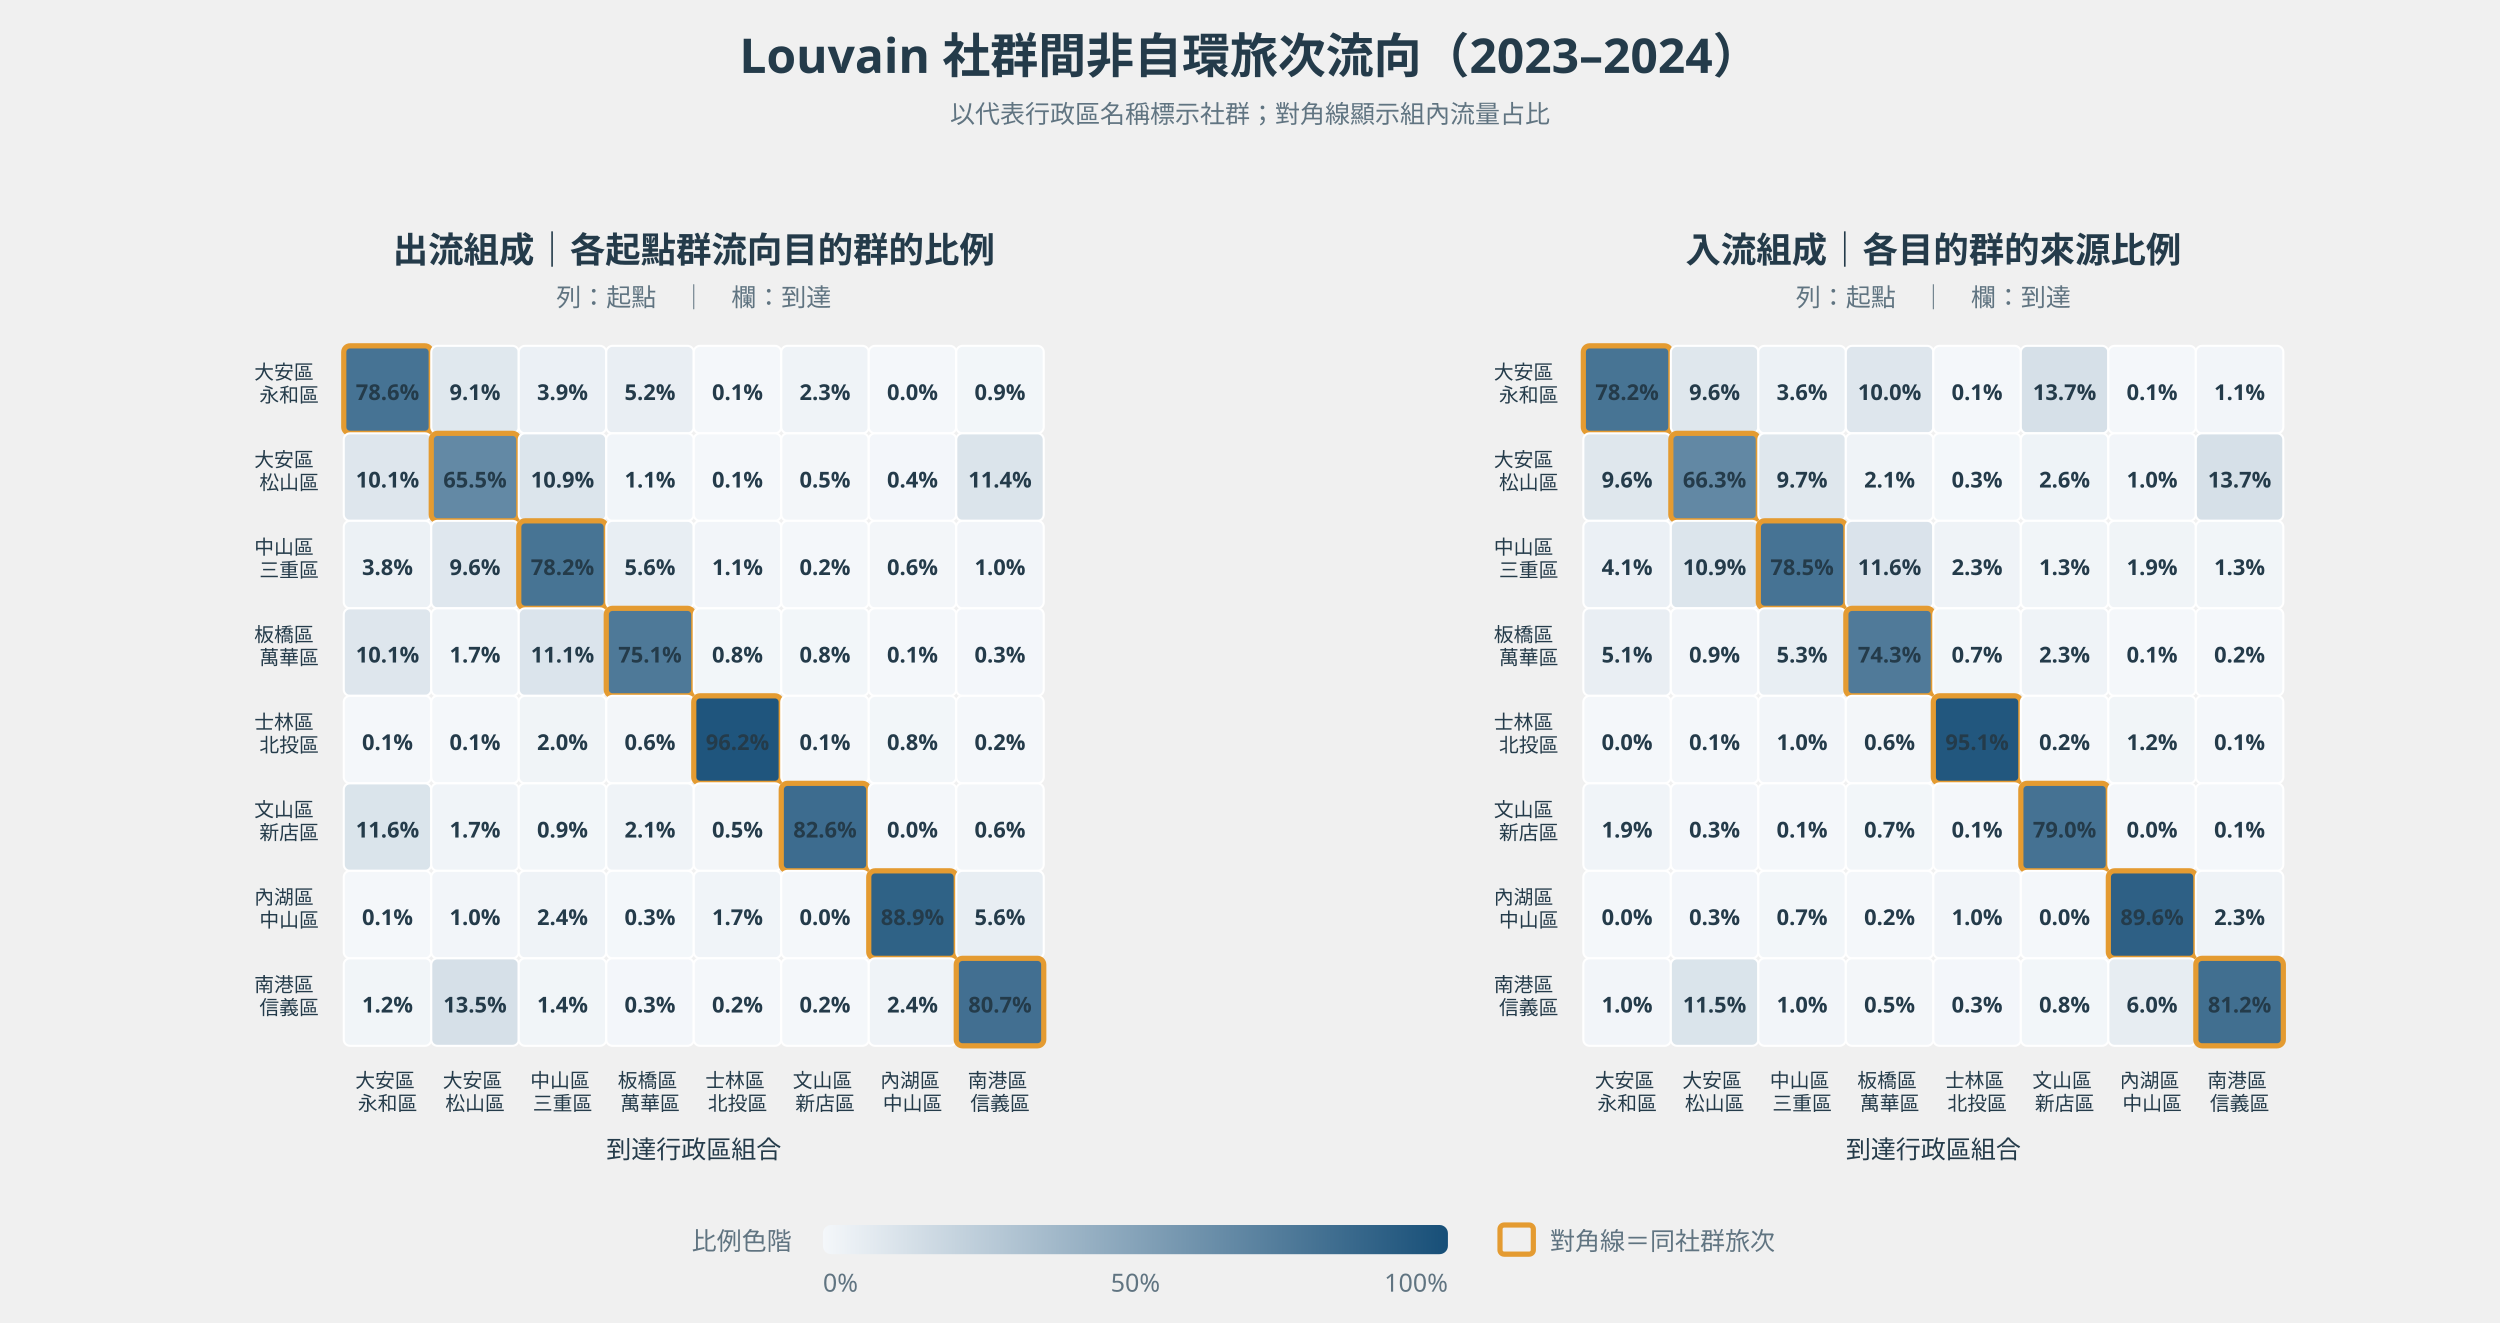
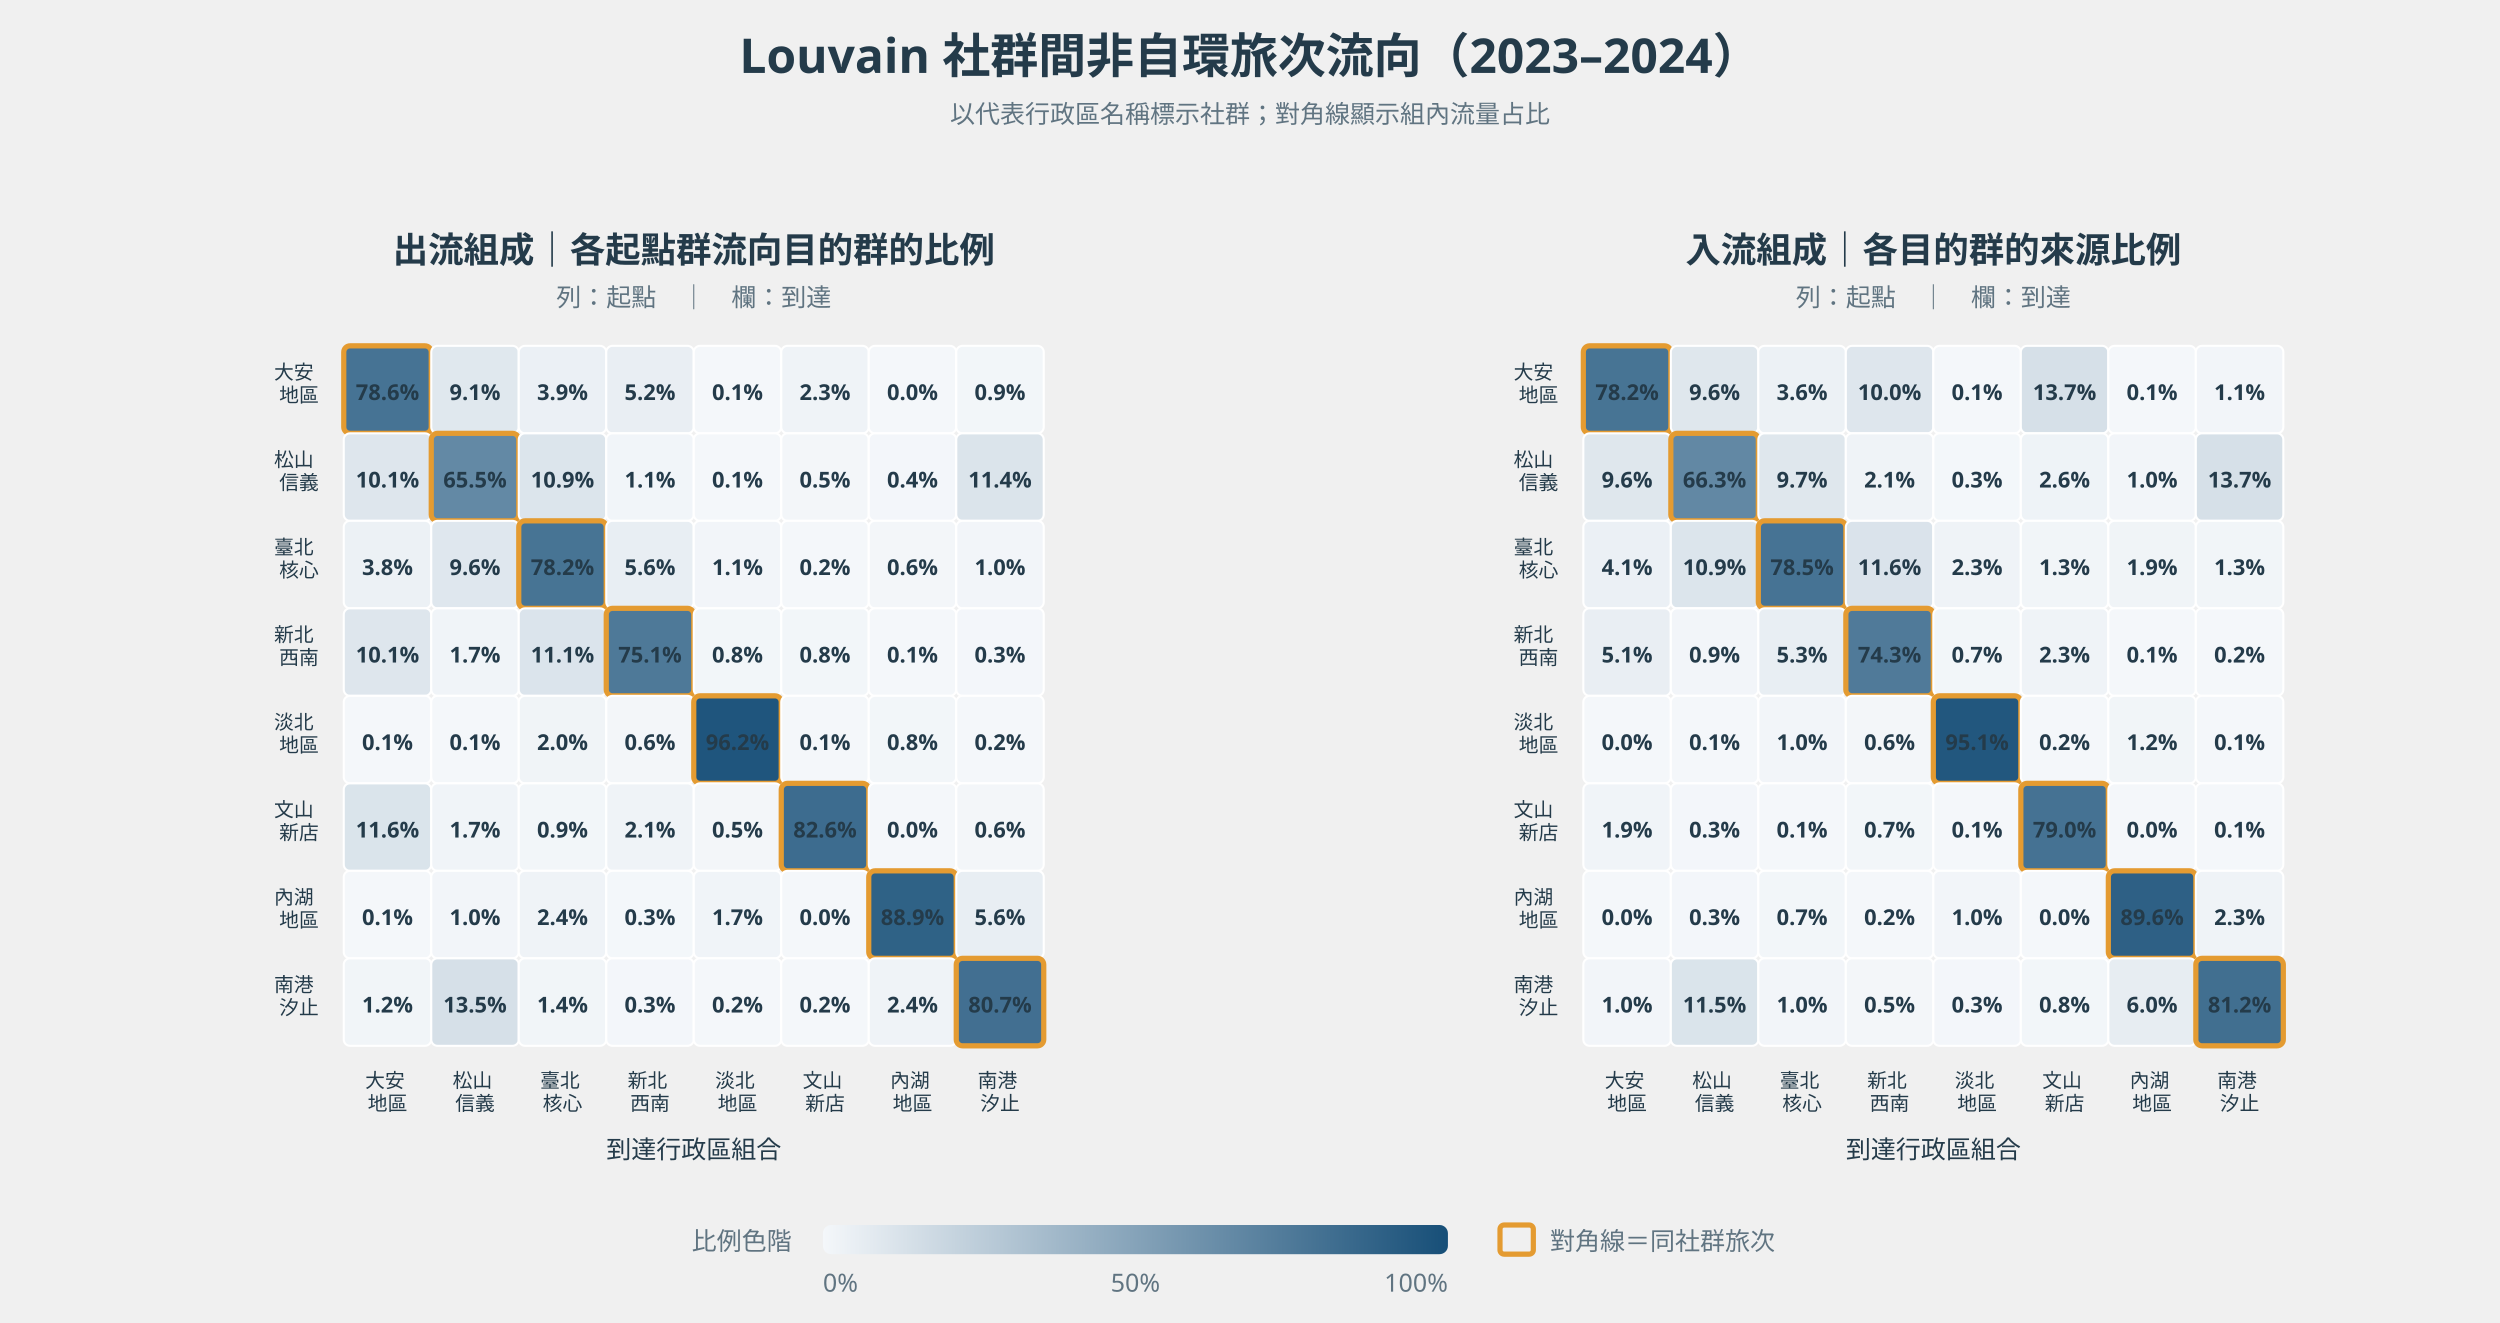
<svg xmlns="http://www.w3.org/2000/svg" viewBox="0 0 1200 635" role="img" aria-labelledby="title desc">
  <style>
text{font-family:"Noto Sans TC","Microsoft JhengHei","PingFang TC",sans-serif;fill:#243b4a}.chart-title{font-size:23px;font-weight:700}.panel-title{font-size:17px;font-weight:700}.axis-note{font-size:12px;fill:#607481}.tick{font-size:9.5px}.value{font-size:10.5px;font-weight:600}.axis-label{font-size:12px}
</style>
  <text x="600" y="35" text-anchor="middle" class="chart-title">Louvain 社群間非自環旅次流向（2023–2024）</text>
  <text x="600" y="59" text-anchor="middle" class="axis-note">以代表行政區名稱標示社群；對角線顯示組內流量占比</text>
  <text x="333" y="126" text-anchor="middle" class="panel-title">出流組成｜各起點群流向目的群的比例</text>
  <text x="333" y="147" text-anchor="middle" class="axis-note">列：起點　｜　欄：到達</text>
  <text x="153" y="182" text-anchor="end" class="tick">
-     <tspan x="153" dy="0">大安區</tspan>
-     <tspan x="153" dy="11">永和區</tspan>
+     <tspan x="153" dy="0">大安</tspan>
+     <tspan x="153" dy="11">地區</tspan>
  </text>
  <g>
    <rect x="165" y="166" width="42" height="42" rx="3" fill="#467394" stroke="#e49b31" stroke-width="2.5" />
    <text x="186" y="192" text-anchor="middle" class="value" fill="#fff">78.6%</text>
  </g>
  <g>
    <rect x="207" y="166" width="42" height="42" rx="3" fill="#e0e8ee" stroke="#ffffff" stroke-width="1" />
    <text x="228" y="192" text-anchor="middle" class="value" fill="#263d4b">9.1%</text>
  </g>
  <g>
    <rect x="249" y="166" width="42" height="42" rx="3" fill="#ebf0f5" stroke="#ffffff" stroke-width="1" />
    <text x="270" y="192" text-anchor="middle" class="value" fill="#263d4b">3.9%</text>
  </g>
  <g>
    <rect x="291" y="166" width="42" height="42" rx="3" fill="#e9eef3" stroke="#ffffff" stroke-width="1" />
    <text x="312" y="192" text-anchor="middle" class="value" fill="#263d4b">5.2%</text>
  </g>
  <g>
    <rect x="333" y="166" width="42" height="42" rx="3" fill="#f4f7fa" stroke="#ffffff" stroke-width="1" />
    <text x="354" y="192" text-anchor="middle" class="value" fill="#263d4b">0.1%</text>
  </g>
  <g>
    <rect x="375" y="166" width="42" height="42" rx="3" fill="#eff3f7" stroke="#ffffff" stroke-width="1" />
    <text x="396" y="192" text-anchor="middle" class="value" fill="#263d4b">2.3%</text>
  </g>
  <g>
    <rect x="417" y="166" width="42" height="42" rx="3" fill="#f4f7fa" stroke="#ffffff" stroke-width="1" />
    <text x="438" y="192" text-anchor="middle" class="value" fill="#263d4b">0.0%</text>
  </g>
  <g>
    <rect x="459" y="166" width="42" height="42" rx="3" fill="#f2f6f9" stroke="#ffffff" stroke-width="1" />
    <text x="480" y="192" text-anchor="middle" class="value" fill="#263d4b">0.9%</text>
  </g>
  <text x="153" y="224" text-anchor="end" class="tick">
-     <tspan x="153" dy="0">大安區</tspan>
-     <tspan x="153" dy="11">松山區</tspan>
+     <tspan x="153" dy="0">松山</tspan>
+     <tspan x="153" dy="11">信義</tspan>
  </text>
  <g>
    <rect x="165" y="208" width="42" height="42" rx="3" fill="#dee6ed" stroke="#ffffff" stroke-width="1" />
    <text x="186" y="234" text-anchor="middle" class="value" fill="#263d4b">10.1%</text>
  </g>
  <g>
    <rect x="207" y="208" width="42" height="42" rx="3" fill="#6389a5" stroke="#e49b31" stroke-width="2.5" />
    <text x="228" y="234" text-anchor="middle" class="value" fill="#fff">65.5%</text>
  </g>
  <g>
    <rect x="249" y="208" width="42" height="42" rx="3" fill="#dce5ec" stroke="#ffffff" stroke-width="1" />
    <text x="270" y="234" text-anchor="middle" class="value" fill="#263d4b">10.9%</text>
  </g>
  <g>
    <rect x="291" y="208" width="42" height="42" rx="3" fill="#f1f5f9" stroke="#ffffff" stroke-width="1" />
    <text x="312" y="234" text-anchor="middle" class="value" fill="#263d4b">1.1%</text>
  </g>
  <g>
    <rect x="333" y="208" width="42" height="42" rx="3" fill="#f4f7fa" stroke="#ffffff" stroke-width="1" />
    <text x="354" y="234" text-anchor="middle" class="value" fill="#263d4b">0.1%</text>
  </g>
  <g>
    <rect x="375" y="208" width="42" height="42" rx="3" fill="#f3f6f9" stroke="#ffffff" stroke-width="1" />
    <text x="396" y="234" text-anchor="middle" class="value" fill="#263d4b">0.5%</text>
  </g>
  <g>
    <rect x="417" y="208" width="42" height="42" rx="3" fill="#f3f6fa" stroke="#ffffff" stroke-width="1" />
    <text x="438" y="234" text-anchor="middle" class="value" fill="#263d4b">0.4%</text>
  </g>
  <g>
    <rect x="459" y="208" width="42" height="42" rx="3" fill="#dbe4eb" stroke="#ffffff" stroke-width="1" />
    <text x="480" y="234" text-anchor="middle" class="value" fill="#263d4b">11.4%</text>
  </g>
  <text x="153" y="266" text-anchor="end" class="tick">
-     <tspan x="153" dy="0">中山區</tspan>
-     <tspan x="153" dy="11">三重區</tspan>
+     <tspan x="153" dy="0">臺北</tspan>
+     <tspan x="153" dy="11">核心</tspan>
  </text>
  <g>
    <rect x="165" y="250" width="42" height="42" rx="3" fill="#ecf1f5" stroke="#ffffff" stroke-width="1" />
    <text x="186" y="276" text-anchor="middle" class="value" fill="#263d4b">3.8%</text>
  </g>
  <g>
    <rect x="207" y="250" width="42" height="42" rx="3" fill="#dfe7ee" stroke="#ffffff" stroke-width="1" />
    <text x="228" y="276" text-anchor="middle" class="value" fill="#263d4b">9.6%</text>
  </g>
  <g>
    <rect x="249" y="250" width="42" height="42" rx="3" fill="#477494" stroke="#e49b31" stroke-width="2.5" />
    <text x="270" y="276" text-anchor="middle" class="value" fill="#fff">78.2%</text>
  </g>
  <g>
    <rect x="291" y="250" width="42" height="42" rx="3" fill="#e8eef3" stroke="#ffffff" stroke-width="1" />
    <text x="312" y="276" text-anchor="middle" class="value" fill="#263d4b">5.6%</text>
  </g>
  <g>
    <rect x="333" y="250" width="42" height="42" rx="3" fill="#f2f5f9" stroke="#ffffff" stroke-width="1" />
    <text x="354" y="276" text-anchor="middle" class="value" fill="#263d4b">1.1%</text>
  </g>
  <g>
    <rect x="375" y="250" width="42" height="42" rx="3" fill="#f4f7fa" stroke="#ffffff" stroke-width="1" />
    <text x="396" y="276" text-anchor="middle" class="value" fill="#263d4b">0.2%</text>
  </g>
  <g>
    <rect x="417" y="250" width="42" height="42" rx="3" fill="#f3f6f9" stroke="#ffffff" stroke-width="1" />
    <text x="438" y="276" text-anchor="middle" class="value" fill="#263d4b">0.6%</text>
  </g>
  <g>
    <rect x="459" y="250" width="42" height="42" rx="3" fill="#f2f5f9" stroke="#ffffff" stroke-width="1" />
    <text x="480" y="276" text-anchor="middle" class="value" fill="#263d4b">1.0%</text>
  </g>
  <text x="153" y="308" text-anchor="end" class="tick">
-     <tspan x="153" dy="0">板橋區</tspan>
-     <tspan x="153" dy="11">萬華區</tspan>
+     <tspan x="153" dy="0">新北</tspan>
+     <tspan x="153" dy="11">西南</tspan>
  </text>
  <g>
    <rect x="165" y="292" width="42" height="42" rx="3" fill="#dee6ed" stroke="#ffffff" stroke-width="1" />
    <text x="186" y="318" text-anchor="middle" class="value" fill="#263d4b">10.1%</text>
  </g>
  <g>
    <rect x="207" y="292" width="42" height="42" rx="3" fill="#f0f4f8" stroke="#ffffff" stroke-width="1" />
    <text x="228" y="318" text-anchor="middle" class="value" fill="#263d4b">1.7%</text>
  </g>
  <g>
    <rect x="249" y="292" width="42" height="42" rx="3" fill="#dbe4ec" stroke="#ffffff" stroke-width="1" />
    <text x="270" y="318" text-anchor="middle" class="value" fill="#263d4b">11.1%</text>
  </g>
  <g>
    <rect x="291" y="292" width="42" height="42" rx="3" fill="#4e7998" stroke="#e49b31" stroke-width="2.5" />
    <text x="312" y="318" text-anchor="middle" class="value" fill="#fff">75.1%</text>
  </g>
  <g>
    <rect x="333" y="292" width="42" height="42" rx="3" fill="#f2f6f9" stroke="#ffffff" stroke-width="1" />
    <text x="354" y="318" text-anchor="middle" class="value" fill="#263d4b">0.8%</text>
  </g>
  <g>
    <rect x="375" y="292" width="42" height="42" rx="3" fill="#f2f6f9" stroke="#ffffff" stroke-width="1" />
    <text x="396" y="318" text-anchor="middle" class="value" fill="#263d4b">0.8%</text>
  </g>
  <g>
    <rect x="417" y="292" width="42" height="42" rx="3" fill="#f4f7fa" stroke="#ffffff" stroke-width="1" />
    <text x="438" y="318" text-anchor="middle" class="value" fill="#263d4b">0.1%</text>
  </g>
  <g>
    <rect x="459" y="292" width="42" height="42" rx="3" fill="#f3f6fa" stroke="#ffffff" stroke-width="1" />
    <text x="480" y="318" text-anchor="middle" class="value" fill="#263d4b">0.3%</text>
  </g>
  <text x="153" y="350" text-anchor="end" class="tick">
-     <tspan x="153" dy="0">士林區</tspan>
-     <tspan x="153" dy="11">北投區</tspan>
+     <tspan x="153" dy="0">淡北</tspan>
+     <tspan x="153" dy="11">地區</tspan>
  </text>
  <g>
    <rect x="165" y="334" width="42" height="42" rx="3" fill="#f4f7fa" stroke="#ffffff" stroke-width="1" />
    <text x="186" y="360" text-anchor="middle" class="value" fill="#263d4b">0.1%</text>
  </g>
  <g>
    <rect x="207" y="334" width="42" height="42" rx="3" fill="#f4f7fa" stroke="#ffffff" stroke-width="1" />
    <text x="228" y="360" text-anchor="middle" class="value" fill="#263d4b">0.1%</text>
  </g>
  <g>
    <rect x="249" y="334" width="42" height="42" rx="3" fill="#f0f4f7" stroke="#ffffff" stroke-width="1" />
    <text x="270" y="360" text-anchor="middle" class="value" fill="#263d4b">2.0%</text>
  </g>
  <g>
    <rect x="291" y="334" width="42" height="42" rx="3" fill="#f3f6f9" stroke="#ffffff" stroke-width="1" />
    <text x="312" y="360" text-anchor="middle" class="value" fill="#263d4b">0.6%</text>
  </g>
  <g>
    <rect x="333" y="334" width="42" height="42" rx="3" fill="#1f557d" stroke="#e49b31" stroke-width="2.5" />
    <text x="354" y="360" text-anchor="middle" class="value" fill="#fff">96.2%</text>
  </g>
  <g>
    <rect x="375" y="334" width="42" height="42" rx="3" fill="#f4f7fa" stroke="#ffffff" stroke-width="1" />
    <text x="396" y="360" text-anchor="middle" class="value" fill="#263d4b">0.1%</text>
  </g>
  <g>
    <rect x="417" y="334" width="42" height="42" rx="3" fill="#f2f6f9" stroke="#ffffff" stroke-width="1" />
    <text x="438" y="360" text-anchor="middle" class="value" fill="#263d4b">0.8%</text>
  </g>
  <g>
    <rect x="459" y="334" width="42" height="42" rx="3" fill="#f4f7fa" stroke="#ffffff" stroke-width="1" />
    <text x="480" y="360" text-anchor="middle" class="value" fill="#263d4b">0.2%</text>
  </g>
  <text x="153" y="392" text-anchor="end" class="tick">
-     <tspan x="153" dy="0">文山區</tspan>
-     <tspan x="153" dy="11">新店區</tspan>
+     <tspan x="153" dy="0">文山</tspan>
+     <tspan x="153" dy="11">新店</tspan>
  </text>
  <g>
    <rect x="165" y="376" width="42" height="42" rx="3" fill="#dae4eb" stroke="#ffffff" stroke-width="1" />
    <text x="186" y="402" text-anchor="middle" class="value" fill="#263d4b">11.6%</text>
  </g>
  <g>
    <rect x="207" y="376" width="42" height="42" rx="3" fill="#f0f4f8" stroke="#ffffff" stroke-width="1" />
    <text x="228" y="402" text-anchor="middle" class="value" fill="#263d4b">1.7%</text>
  </g>
  <g>
    <rect x="249" y="376" width="42" height="42" rx="3" fill="#f2f6f9" stroke="#ffffff" stroke-width="1" />
    <text x="270" y="402" text-anchor="middle" class="value" fill="#263d4b">0.9%</text>
  </g>
  <g>
    <rect x="291" y="376" width="42" height="42" rx="3" fill="#eff3f7" stroke="#ffffff" stroke-width="1" />
    <text x="312" y="402" text-anchor="middle" class="value" fill="#263d4b">2.1%</text>
  </g>
  <g>
    <rect x="333" y="376" width="42" height="42" rx="3" fill="#f3f6f9" stroke="#ffffff" stroke-width="1" />
    <text x="354" y="402" text-anchor="middle" class="value" fill="#263d4b">0.5%</text>
  </g>
  <g>
    <rect x="375" y="376" width="42" height="42" rx="3" fill="#3d6c8f" stroke="#e49b31" stroke-width="2.5" />
    <text x="396" y="402" text-anchor="middle" class="value" fill="#fff">82.6%</text>
  </g>
  <g>
    <rect x="417" y="376" width="42" height="42" rx="3" fill="#f4f7fa" stroke="#ffffff" stroke-width="1" />
    <text x="438" y="402" text-anchor="middle" class="value" fill="#263d4b">0.0%</text>
  </g>
  <g>
    <rect x="459" y="376" width="42" height="42" rx="3" fill="#f3f6f9" stroke="#ffffff" stroke-width="1" />
    <text x="480" y="402" text-anchor="middle" class="value" fill="#263d4b">0.6%</text>
  </g>
  <text x="153" y="434" text-anchor="end" class="tick">
-     <tspan x="153" dy="0">內湖區</tspan>
-     <tspan x="153" dy="11">中山區</tspan>
+     <tspan x="153" dy="0">內湖</tspan>
+     <tspan x="153" dy="11">地區</tspan>
  </text>
  <g>
    <rect x="165" y="418" width="42" height="42" rx="3" fill="#f4f7fa" stroke="#ffffff" stroke-width="1" />
    <text x="186" y="444" text-anchor="middle" class="value" fill="#263d4b">0.1%</text>
  </g>
  <g>
    <rect x="207" y="418" width="42" height="42" rx="3" fill="#f2f5f9" stroke="#ffffff" stroke-width="1" />
    <text x="228" y="444" text-anchor="middle" class="value" fill="#263d4b">1.0%</text>
  </g>
  <g>
    <rect x="249" y="418" width="42" height="42" rx="3" fill="#eff3f7" stroke="#ffffff" stroke-width="1" />
    <text x="270" y="444" text-anchor="middle" class="value" fill="#263d4b">2.4%</text>
  </g>
  <g>
    <rect x="291" y="418" width="42" height="42" rx="3" fill="#f3f7fa" stroke="#ffffff" stroke-width="1" />
    <text x="312" y="444" text-anchor="middle" class="value" fill="#263d4b">0.3%</text>
  </g>
  <g>
    <rect x="333" y="418" width="42" height="42" rx="3" fill="#f0f4f8" stroke="#ffffff" stroke-width="1" />
    <text x="354" y="444" text-anchor="middle" class="value" fill="#263d4b">1.7%</text>
  </g>
  <g>
    <rect x="375" y="418" width="42" height="42" rx="3" fill="#f4f7fa" stroke="#ffffff" stroke-width="1" />
    <text x="396" y="444" text-anchor="middle" class="value" fill="#263d4b">0.0%</text>
  </g>
  <g>
    <rect x="417" y="418" width="42" height="42" rx="3" fill="#2f6286" stroke="#e49b31" stroke-width="2.5" />
    <text x="438" y="444" text-anchor="middle" class="value" fill="#fff">88.9%</text>
  </g>
  <g>
    <rect x="459" y="418" width="42" height="42" rx="3" fill="#e8eef3" stroke="#ffffff" stroke-width="1" />
    <text x="480" y="444" text-anchor="middle" class="value" fill="#263d4b">5.6%</text>
  </g>
  <text x="153" y="476" text-anchor="end" class="tick">
-     <tspan x="153" dy="0">南港區</tspan>
-     <tspan x="153" dy="11">信義區</tspan>
+     <tspan x="153" dy="0">南港</tspan>
+     <tspan x="153" dy="11">汐止</tspan>
  </text>
  <g>
    <rect x="165" y="460" width="42" height="42" rx="3" fill="#f1f5f8" stroke="#ffffff" stroke-width="1" />
    <text x="186" y="486" text-anchor="middle" class="value" fill="#263d4b">1.2%</text>
  </g>
  <g>
    <rect x="207" y="460" width="42" height="42" rx="3" fill="#d6e0e8" stroke="#ffffff" stroke-width="1" />
    <text x="228" y="486" text-anchor="middle" class="value" fill="#263d4b">13.5%</text>
  </g>
  <g>
    <rect x="249" y="460" width="42" height="42" rx="3" fill="#f1f5f8" stroke="#ffffff" stroke-width="1" />
    <text x="270" y="486" text-anchor="middle" class="value" fill="#263d4b">1.4%</text>
  </g>
  <g>
    <rect x="291" y="460" width="42" height="42" rx="3" fill="#f3f6fa" stroke="#ffffff" stroke-width="1" />
    <text x="312" y="486" text-anchor="middle" class="value" fill="#263d4b">0.3%</text>
  </g>
  <g>
    <rect x="333" y="460" width="42" height="42" rx="3" fill="#f4f7fa" stroke="#ffffff" stroke-width="1" />
    <text x="354" y="486" text-anchor="middle" class="value" fill="#263d4b">0.2%</text>
  </g>
  <g>
    <rect x="375" y="460" width="42" height="42" rx="3" fill="#f4f7fa" stroke="#ffffff" stroke-width="1" />
    <text x="396" y="486" text-anchor="middle" class="value" fill="#263d4b">0.2%</text>
  </g>
  <g>
    <rect x="417" y="460" width="42" height="42" rx="3" fill="#eff3f7" stroke="#ffffff" stroke-width="1" />
    <text x="438" y="486" text-anchor="middle" class="value" fill="#263d4b">2.4%</text>
  </g>
  <g>
    <rect x="459" y="460" width="42" height="42" rx="3" fill="#426f91" stroke="#e49b31" stroke-width="2.5" />
    <text x="480" y="486" text-anchor="middle" class="value" fill="#fff">80.7%</text>
  </g>
  <text x="186" y="522" text-anchor="middle" class="tick">
-     <tspan x="186" dy="0">大安區</tspan>
-     <tspan x="186" dy="11">永和區</tspan>
+     <tspan x="186" dy="0">大安</tspan>
+     <tspan x="186" dy="11">地區</tspan>
  </text>
  <text x="228" y="522" text-anchor="middle" class="tick">
-     <tspan x="228" dy="0">大安區</tspan>
-     <tspan x="228" dy="11">松山區</tspan>
+     <tspan x="228" dy="0">松山</tspan>
+     <tspan x="228" dy="11">信義</tspan>
  </text>
  <text x="270" y="522" text-anchor="middle" class="tick">
-     <tspan x="270" dy="0">中山區</tspan>
-     <tspan x="270" dy="11">三重區</tspan>
+     <tspan x="270" dy="0">臺北</tspan>
+     <tspan x="270" dy="11">核心</tspan>
  </text>
  <text x="312" y="522" text-anchor="middle" class="tick">
-     <tspan x="312" dy="0">板橋區</tspan>
-     <tspan x="312" dy="11">萬華區</tspan>
+     <tspan x="312" dy="0">新北</tspan>
+     <tspan x="312" dy="11">西南</tspan>
  </text>
  <text x="354" y="522" text-anchor="middle" class="tick">
-     <tspan x="354" dy="0">士林區</tspan>
-     <tspan x="354" dy="11">北投區</tspan>
+     <tspan x="354" dy="0">淡北</tspan>
+     <tspan x="354" dy="11">地區</tspan>
  </text>
  <text x="396" y="522" text-anchor="middle" class="tick">
-     <tspan x="396" dy="0">文山區</tspan>
-     <tspan x="396" dy="11">新店區</tspan>
+     <tspan x="396" dy="0">文山</tspan>
+     <tspan x="396" dy="11">新店</tspan>
  </text>
  <text x="438" y="522" text-anchor="middle" class="tick">
-     <tspan x="438" dy="0">內湖區</tspan>
-     <tspan x="438" dy="11">中山區</tspan>
+     <tspan x="438" dy="0">內湖</tspan>
+     <tspan x="438" dy="11">地區</tspan>
  </text>
  <text x="480" y="522" text-anchor="middle" class="tick">
-     <tspan x="480" dy="0">南港區</tspan>
-     <tspan x="480" dy="11">信義區</tspan>
+     <tspan x="480" dy="0">南港</tspan>
+     <tspan x="480" dy="11">汐止</tspan>
  </text>
  <text x="333" y="556" text-anchor="middle" class="axis-label">到達行政區組合</text>
  <text x="928" y="126" text-anchor="middle" class="panel-title">入流組成｜各目的群的來源比例</text>
  <text x="928" y="147" text-anchor="middle" class="axis-note">列：起點　｜　欄：到達</text>
  <text x="748" y="182" text-anchor="end" class="tick">
-     <tspan x="748" dy="0">大安區</tspan>
-     <tspan x="748" dy="11">永和區</tspan>
+     <tspan x="748" dy="0">大安</tspan>
+     <tspan x="748" dy="11">地區</tspan>
  </text>
  <g>
    <rect x="760" y="166" width="42" height="42" rx="3" fill="#477494" stroke="#e49b31" stroke-width="2.5" />
    <text x="781" y="192" text-anchor="middle" class="value" fill="#fff">78.2%</text>
  </g>
  <g>
    <rect x="802" y="166" width="42" height="42" rx="3" fill="#dfe7ed" stroke="#ffffff" stroke-width="1" />
    <text x="823" y="192" text-anchor="middle" class="value" fill="#263d4b">9.6%</text>
  </g>
  <g>
    <rect x="844" y="166" width="42" height="42" rx="3" fill="#ecf1f5" stroke="#ffffff" stroke-width="1" />
    <text x="865" y="192" text-anchor="middle" class="value" fill="#263d4b">3.6%</text>
  </g>
  <g>
    <rect x="886" y="166" width="42" height="42" rx="3" fill="#dee6ed" stroke="#ffffff" stroke-width="1" />
    <text x="907" y="192" text-anchor="middle" class="value" fill="#263d4b">10.0%</text>
  </g>
  <g>
    <rect x="928" y="166" width="42" height="42" rx="3" fill="#f4f7fa" stroke="#ffffff" stroke-width="1" />
    <text x="949" y="192" text-anchor="middle" class="value" fill="#263d4b">0.1%</text>
  </g>
  <g>
    <rect x="970" y="166" width="42" height="42" rx="3" fill="#d6e0e8" stroke="#ffffff" stroke-width="1" />
    <text x="991" y="192" text-anchor="middle" class="value" fill="#263d4b">13.7%</text>
  </g>
  <g>
    <rect x="1012" y="166" width="42" height="42" rx="3" fill="#f4f7fa" stroke="#ffffff" stroke-width="1" />
    <text x="1033" y="192" text-anchor="middle" class="value" fill="#263d4b">0.1%</text>
  </g>
  <g>
    <rect x="1054" y="166" width="42" height="42" rx="3" fill="#f2f5f9" stroke="#ffffff" stroke-width="1" />
    <text x="1075" y="192" text-anchor="middle" class="value" fill="#263d4b">1.1%</text>
  </g>
  <text x="748" y="224" text-anchor="end" class="tick">
-     <tspan x="748" dy="0">大安區</tspan>
-     <tspan x="748" dy="11">松山區</tspan>
+     <tspan x="748" dy="0">松山</tspan>
+     <tspan x="748" dy="11">信義</tspan>
  </text>
  <g>
    <rect x="760" y="208" width="42" height="42" rx="3" fill="#dfe7ed" stroke="#ffffff" stroke-width="1" />
    <text x="781" y="234" text-anchor="middle" class="value" fill="#263d4b">9.6%</text>
  </g>
  <g>
    <rect x="802" y="208" width="42" height="42" rx="3" fill="#6288a4" stroke="#e49b31" stroke-width="2.5" />
    <text x="823" y="234" text-anchor="middle" class="value" fill="#fff">66.3%</text>
  </g>
  <g>
    <rect x="844" y="208" width="42" height="42" rx="3" fill="#dfe7ed" stroke="#ffffff" stroke-width="1" />
    <text x="865" y="234" text-anchor="middle" class="value" fill="#263d4b">9.7%</text>
  </g>
  <g>
    <rect x="886" y="208" width="42" height="42" rx="3" fill="#eff3f7" stroke="#ffffff" stroke-width="1" />
    <text x="907" y="234" text-anchor="middle" class="value" fill="#263d4b">2.1%</text>
  </g>
  <g>
    <rect x="928" y="208" width="42" height="42" rx="3" fill="#f3f7fa" stroke="#ffffff" stroke-width="1" />
    <text x="949" y="234" text-anchor="middle" class="value" fill="#263d4b">0.3%</text>
  </g>
  <g>
    <rect x="970" y="208" width="42" height="42" rx="3" fill="#eef3f7" stroke="#ffffff" stroke-width="1" />
    <text x="991" y="234" text-anchor="middle" class="value" fill="#263d4b">2.6%</text>
  </g>
  <g>
    <rect x="1012" y="208" width="42" height="42" rx="3" fill="#f2f5f9" stroke="#ffffff" stroke-width="1" />
    <text x="1033" y="234" text-anchor="middle" class="value" fill="#263d4b">1.0%</text>
  </g>
  <g>
    <rect x="1054" y="208" width="42" height="42" rx="3" fill="#d6e0e8" stroke="#ffffff" stroke-width="1" />
    <text x="1075" y="234" text-anchor="middle" class="value" fill="#263d4b">13.7%</text>
  </g>
  <text x="748" y="266" text-anchor="end" class="tick">
-     <tspan x="748" dy="0">中山區</tspan>
-     <tspan x="748" dy="11">三重區</tspan>
+     <tspan x="748" dy="0">臺北</tspan>
+     <tspan x="748" dy="11">核心</tspan>
  </text>
  <g>
    <rect x="760" y="250" width="42" height="42" rx="3" fill="#ebf0f5" stroke="#ffffff" stroke-width="1" />
    <text x="781" y="276" text-anchor="middle" class="value" fill="#263d4b">4.1%</text>
  </g>
  <g>
    <rect x="802" y="250" width="42" height="42" rx="3" fill="#dce5ec" stroke="#ffffff" stroke-width="1" />
    <text x="823" y="276" text-anchor="middle" class="value" fill="#263d4b">10.9%</text>
  </g>
  <g>
    <rect x="844" y="250" width="42" height="42" rx="3" fill="#467394" stroke="#e49b31" stroke-width="2.5" />
    <text x="865" y="276" text-anchor="middle" class="value" fill="#fff">78.5%</text>
  </g>
  <g>
    <rect x="886" y="250" width="42" height="42" rx="3" fill="#dae3eb" stroke="#ffffff" stroke-width="1" />
    <text x="907" y="276" text-anchor="middle" class="value" fill="#263d4b">11.6%</text>
  </g>
  <g>
    <rect x="928" y="250" width="42" height="42" rx="3" fill="#eff3f7" stroke="#ffffff" stroke-width="1" />
    <text x="949" y="276" text-anchor="middle" class="value" fill="#263d4b">2.3%</text>
  </g>
  <g>
    <rect x="970" y="250" width="42" height="42" rx="3" fill="#f1f5f8" stroke="#ffffff" stroke-width="1" />
    <text x="991" y="276" text-anchor="middle" class="value" fill="#263d4b">1.3%</text>
  </g>
  <g>
    <rect x="1012" y="250" width="42" height="42" rx="3" fill="#f0f4f7" stroke="#ffffff" stroke-width="1" />
    <text x="1033" y="276" text-anchor="middle" class="value" fill="#263d4b">1.9%</text>
  </g>
  <g>
    <rect x="1054" y="250" width="42" height="42" rx="3" fill="#f1f5f8" stroke="#ffffff" stroke-width="1" />
    <text x="1075" y="276" text-anchor="middle" class="value" fill="#263d4b">1.3%</text>
  </g>
  <text x="748" y="308" text-anchor="end" class="tick">
-     <tspan x="748" dy="0">板橋區</tspan>
-     <tspan x="748" dy="11">萬華區</tspan>
+     <tspan x="748" dy="0">新北</tspan>
+     <tspan x="748" dy="11">西南</tspan>
  </text>
  <g>
    <rect x="760" y="292" width="42" height="42" rx="3" fill="#e9eef3" stroke="#ffffff" stroke-width="1" />
    <text x="781" y="318" text-anchor="middle" class="value" fill="#263d4b">5.1%</text>
  </g>
  <g>
    <rect x="802" y="292" width="42" height="42" rx="3" fill="#f2f5f9" stroke="#ffffff" stroke-width="1" />
    <text x="823" y="318" text-anchor="middle" class="value" fill="#263d4b">0.9%</text>
  </g>
  <g>
    <rect x="844" y="292" width="42" height="42" rx="3" fill="#e8eef3" stroke="#ffffff" stroke-width="1" />
    <text x="865" y="318" text-anchor="middle" class="value" fill="#263d4b">5.3%</text>
  </g>
  <g>
    <rect x="886" y="292" width="42" height="42" rx="3" fill="#507a99" stroke="#e49b31" stroke-width="2.5" />
    <text x="907" y="318" text-anchor="middle" class="value" fill="#fff">74.3%</text>
  </g>
  <g>
    <rect x="928" y="292" width="42" height="42" rx="3" fill="#f2f6f9" stroke="#ffffff" stroke-width="1" />
    <text x="949" y="318" text-anchor="middle" class="value" fill="#263d4b">0.7%</text>
  </g>
  <g>
    <rect x="970" y="292" width="42" height="42" rx="3" fill="#eff3f7" stroke="#ffffff" stroke-width="1" />
    <text x="991" y="318" text-anchor="middle" class="value" fill="#263d4b">2.3%</text>
  </g>
  <g>
    <rect x="1012" y="292" width="42" height="42" rx="3" fill="#f4f7fa" stroke="#ffffff" stroke-width="1" />
    <text x="1033" y="318" text-anchor="middle" class="value" fill="#263d4b">0.1%</text>
  </g>
  <g>
    <rect x="1054" y="292" width="42" height="42" rx="3" fill="#f4f7fa" stroke="#ffffff" stroke-width="1" />
    <text x="1075" y="318" text-anchor="middle" class="value" fill="#263d4b">0.2%</text>
  </g>
  <text x="748" y="350" text-anchor="end" class="tick">
-     <tspan x="748" dy="0">士林區</tspan>
-     <tspan x="748" dy="11">北投區</tspan>
+     <tspan x="748" dy="0">淡北</tspan>
+     <tspan x="748" dy="11">地區</tspan>
  </text>
  <g>
    <rect x="760" y="334" width="42" height="42" rx="3" fill="#f4f7fa" stroke="#ffffff" stroke-width="1" />
    <text x="781" y="360" text-anchor="middle" class="value" fill="#263d4b">0.0%</text>
  </g>
  <g>
    <rect x="802" y="334" width="42" height="42" rx="3" fill="#f4f7fa" stroke="#ffffff" stroke-width="1" />
    <text x="823" y="360" text-anchor="middle" class="value" fill="#263d4b">0.1%</text>
  </g>
  <g>
    <rect x="844" y="334" width="42" height="42" rx="3" fill="#f2f5f9" stroke="#ffffff" stroke-width="1" />
    <text x="865" y="360" text-anchor="middle" class="value" fill="#263d4b">1.0%</text>
  </g>
  <g>
    <rect x="886" y="334" width="42" height="42" rx="3" fill="#f3f6f9" stroke="#ffffff" stroke-width="1" />
    <text x="907" y="360" text-anchor="middle" class="value" fill="#263d4b">0.6%</text>
  </g>
  <g>
    <rect x="928" y="334" width="42" height="42" rx="3" fill="#22577e" stroke="#e49b31" stroke-width="2.5" />
    <text x="949" y="360" text-anchor="middle" class="value" fill="#fff">95.1%</text>
  </g>
  <g>
    <rect x="970" y="334" width="42" height="42" rx="3" fill="#f4f7fa" stroke="#ffffff" stroke-width="1" />
    <text x="991" y="360" text-anchor="middle" class="value" fill="#263d4b">0.2%</text>
  </g>
  <g>
    <rect x="1012" y="334" width="42" height="42" rx="3" fill="#f1f5f8" stroke="#ffffff" stroke-width="1" />
    <text x="1033" y="360" text-anchor="middle" class="value" fill="#263d4b">1.2%</text>
  </g>
  <g>
    <rect x="1054" y="334" width="42" height="42" rx="3" fill="#f4f7fa" stroke="#ffffff" stroke-width="1" />
    <text x="1075" y="360" text-anchor="middle" class="value" fill="#263d4b">0.1%</text>
  </g>
  <text x="748" y="392" text-anchor="end" class="tick">
-     <tspan x="748" dy="0">文山區</tspan>
-     <tspan x="748" dy="11">新店區</tspan>
+     <tspan x="748" dy="0">文山</tspan>
+     <tspan x="748" dy="11">新店</tspan>
  </text>
  <g>
    <rect x="760" y="376" width="42" height="42" rx="3" fill="#f0f4f8" stroke="#ffffff" stroke-width="1" />
    <text x="781" y="402" text-anchor="middle" class="value" fill="#263d4b">1.9%</text>
  </g>
  <g>
    <rect x="802" y="376" width="42" height="42" rx="3" fill="#f3f6fa" stroke="#ffffff" stroke-width="1" />
    <text x="823" y="402" text-anchor="middle" class="value" fill="#263d4b">0.3%</text>
  </g>
  <g>
    <rect x="844" y="376" width="42" height="42" rx="3" fill="#f4f7fa" stroke="#ffffff" stroke-width="1" />
    <text x="865" y="402" text-anchor="middle" class="value" fill="#263d4b">0.1%</text>
  </g>
  <g>
    <rect x="886" y="376" width="42" height="42" rx="3" fill="#f2f6f9" stroke="#ffffff" stroke-width="1" />
    <text x="907" y="402" text-anchor="middle" class="value" fill="#263d4b">0.7%</text>
  </g>
  <g>
    <rect x="928" y="376" width="42" height="42" rx="3" fill="#f4f7fa" stroke="#ffffff" stroke-width="1" />
    <text x="949" y="402" text-anchor="middle" class="value" fill="#263d4b">0.1%</text>
  </g>
  <g>
    <rect x="970" y="376" width="42" height="42" rx="3" fill="#457293" stroke="#e49b31" stroke-width="2.5" />
    <text x="991" y="402" text-anchor="middle" class="value" fill="#fff">79.0%</text>
  </g>
  <g>
    <rect x="1012" y="376" width="42" height="42" rx="3" fill="#f4f7fa" stroke="#ffffff" stroke-width="1" />
    <text x="1033" y="402" text-anchor="middle" class="value" fill="#263d4b">0.0%</text>
  </g>
  <g>
    <rect x="1054" y="376" width="42" height="42" rx="3" fill="#f4f7fa" stroke="#ffffff" stroke-width="1" />
    <text x="1075" y="402" text-anchor="middle" class="value" fill="#263d4b">0.1%</text>
  </g>
  <text x="748" y="434" text-anchor="end" class="tick">
-     <tspan x="748" dy="0">內湖區</tspan>
-     <tspan x="748" dy="11">中山區</tspan>
+     <tspan x="748" dy="0">內湖</tspan>
+     <tspan x="748" dy="11">地區</tspan>
  </text>
  <g>
    <rect x="760" y="418" width="42" height="42" rx="3" fill="#f4f7fa" stroke="#ffffff" stroke-width="1" />
    <text x="781" y="444" text-anchor="middle" class="value" fill="#263d4b">0.0%</text>
  </g>
  <g>
    <rect x="802" y="418" width="42" height="42" rx="3" fill="#f3f6fa" stroke="#ffffff" stroke-width="1" />
    <text x="823" y="444" text-anchor="middle" class="value" fill="#263d4b">0.3%</text>
  </g>
  <g>
    <rect x="844" y="418" width="42" height="42" rx="3" fill="#f2f6f9" stroke="#ffffff" stroke-width="1" />
    <text x="865" y="444" text-anchor="middle" class="value" fill="#263d4b">0.7%</text>
  </g>
  <g>
    <rect x="886" y="418" width="42" height="42" rx="3" fill="#f4f7fa" stroke="#ffffff" stroke-width="1" />
    <text x="907" y="444" text-anchor="middle" class="value" fill="#263d4b">0.2%</text>
  </g>
  <g>
    <rect x="928" y="418" width="42" height="42" rx="3" fill="#f2f5f9" stroke="#ffffff" stroke-width="1" />
    <text x="949" y="444" text-anchor="middle" class="value" fill="#263d4b">1.0%</text>
  </g>
  <g>
    <rect x="970" y="418" width="42" height="42" rx="3" fill="#f4f7fa" stroke="#ffffff" stroke-width="1" />
    <text x="991" y="444" text-anchor="middle" class="value" fill="#263d4b">0.0%</text>
  </g>
  <g>
    <rect x="1012" y="418" width="42" height="42" rx="3" fill="#2e6085" stroke="#e49b31" stroke-width="2.5" />
    <text x="1033" y="444" text-anchor="middle" class="value" fill="#fff">89.6%</text>
  </g>
  <g>
    <rect x="1054" y="418" width="42" height="42" rx="3" fill="#eff3f7" stroke="#ffffff" stroke-width="1" />
    <text x="1075" y="444" text-anchor="middle" class="value" fill="#263d4b">2.3%</text>
  </g>
  <text x="748" y="476" text-anchor="end" class="tick">
-     <tspan x="748" dy="0">南港區</tspan>
-     <tspan x="748" dy="11">信義區</tspan>
+     <tspan x="748" dy="0">南港</tspan>
+     <tspan x="748" dy="11">汐止</tspan>
  </text>
  <g>
    <rect x="760" y="460" width="42" height="42" rx="3" fill="#f2f5f9" stroke="#ffffff" stroke-width="1" />
    <text x="781" y="486" text-anchor="middle" class="value" fill="#263d4b">1.0%</text>
  </g>
  <g>
    <rect x="802" y="460" width="42" height="42" rx="3" fill="#dae4eb" stroke="#ffffff" stroke-width="1" />
    <text x="823" y="486" text-anchor="middle" class="value" fill="#263d4b">11.5%</text>
  </g>
  <g>
    <rect x="844" y="460" width="42" height="42" rx="3" fill="#f2f5f9" stroke="#ffffff" stroke-width="1" />
    <text x="865" y="486" text-anchor="middle" class="value" fill="#263d4b">1.0%</text>
  </g>
  <g>
    <rect x="886" y="460" width="42" height="42" rx="3" fill="#f3f6f9" stroke="#ffffff" stroke-width="1" />
    <text x="907" y="486" text-anchor="middle" class="value" fill="#263d4b">0.5%</text>
  </g>
  <g>
    <rect x="928" y="460" width="42" height="42" rx="3" fill="#f3f6fa" stroke="#ffffff" stroke-width="1" />
    <text x="949" y="486" text-anchor="middle" class="value" fill="#263d4b">0.3%</text>
  </g>
  <g>
    <rect x="970" y="460" width="42" height="42" rx="3" fill="#f2f6f9" stroke="#ffffff" stroke-width="1" />
    <text x="991" y="486" text-anchor="middle" class="value" fill="#263d4b">0.8%</text>
  </g>
  <g>
    <rect x="1012" y="460" width="42" height="42" rx="3" fill="#e7edf2" stroke="#ffffff" stroke-width="1" />
    <text x="1033" y="486" text-anchor="middle" class="value" fill="#263d4b">6.0%</text>
  </g>
  <g>
    <rect x="1054" y="460" width="42" height="42" rx="3" fill="#416f90" stroke="#e49b31" stroke-width="2.5" />
    <text x="1075" y="486" text-anchor="middle" class="value" fill="#fff">81.2%</text>
  </g>
  <text x="781" y="522" text-anchor="middle" class="tick">
-     <tspan x="781" dy="0">大安區</tspan>
-     <tspan x="781" dy="11">永和區</tspan>
+     <tspan x="781" dy="0">大安</tspan>
+     <tspan x="781" dy="11">地區</tspan>
  </text>
  <text x="823" y="522" text-anchor="middle" class="tick">
-     <tspan x="823" dy="0">大安區</tspan>
-     <tspan x="823" dy="11">松山區</tspan>
+     <tspan x="823" dy="0">松山</tspan>
+     <tspan x="823" dy="11">信義</tspan>
  </text>
  <text x="865" y="522" text-anchor="middle" class="tick">
-     <tspan x="865" dy="0">中山區</tspan>
-     <tspan x="865" dy="11">三重區</tspan>
+     <tspan x="865" dy="0">臺北</tspan>
+     <tspan x="865" dy="11">核心</tspan>
  </text>
  <text x="907" y="522" text-anchor="middle" class="tick">
-     <tspan x="907" dy="0">板橋區</tspan>
-     <tspan x="907" dy="11">萬華區</tspan>
+     <tspan x="907" dy="0">新北</tspan>
+     <tspan x="907" dy="11">西南</tspan>
  </text>
  <text x="949" y="522" text-anchor="middle" class="tick">
-     <tspan x="949" dy="0">士林區</tspan>
-     <tspan x="949" dy="11">北投區</tspan>
+     <tspan x="949" dy="0">淡北</tspan>
+     <tspan x="949" dy="11">地區</tspan>
  </text>
  <text x="991" y="522" text-anchor="middle" class="tick">
-     <tspan x="991" dy="0">文山區</tspan>
-     <tspan x="991" dy="11">新店區</tspan>
+     <tspan x="991" dy="0">文山</tspan>
+     <tspan x="991" dy="11">新店</tspan>
  </text>
  <text x="1033" y="522" text-anchor="middle" class="tick">
-     <tspan x="1033" dy="0">內湖區</tspan>
-     <tspan x="1033" dy="11">中山區</tspan>
+     <tspan x="1033" dy="0">內湖</tspan>
+     <tspan x="1033" dy="11">地區</tspan>
  </text>
  <text x="1075" y="522" text-anchor="middle" class="tick">
-     <tspan x="1075" dy="0">南港區</tspan>
-     <tspan x="1075" dy="11">信義區</tspan>
+     <tspan x="1075" dy="0">南港</tspan>
+     <tspan x="1075" dy="11">汐止</tspan>
  </text>
  <text x="928" y="556" text-anchor="middle" class="axis-label">到達行政區組合</text>
  <defs>
    <linearGradient id="share" x1="0%" x2="100%">
      <stop offset="0%" stop-color="#f4f7fa" />
      <stop offset="100%" stop-color="#174f78" />
    </linearGradient>
  </defs>
  <text x="380" y="600" text-anchor="end" class="axis-note">比例色階</text>
  <rect x="395" y="588" width="300" height="14" rx="4" fill="url(#share)" />
  <text x="395" y="620" class="axis-note">0%</text>
  <text x="545" y="620" text-anchor="middle" class="axis-note">50%</text>
  <text x="695" y="620" text-anchor="end" class="axis-note">100%</text>
  <rect x="720" y="588" width="16" height="14" rx="2" fill="none" stroke="#e49b31" stroke-width="2.5" />
  <text x="744" y="600" class="axis-note">對角線＝同社群旅次</text>
</svg>
